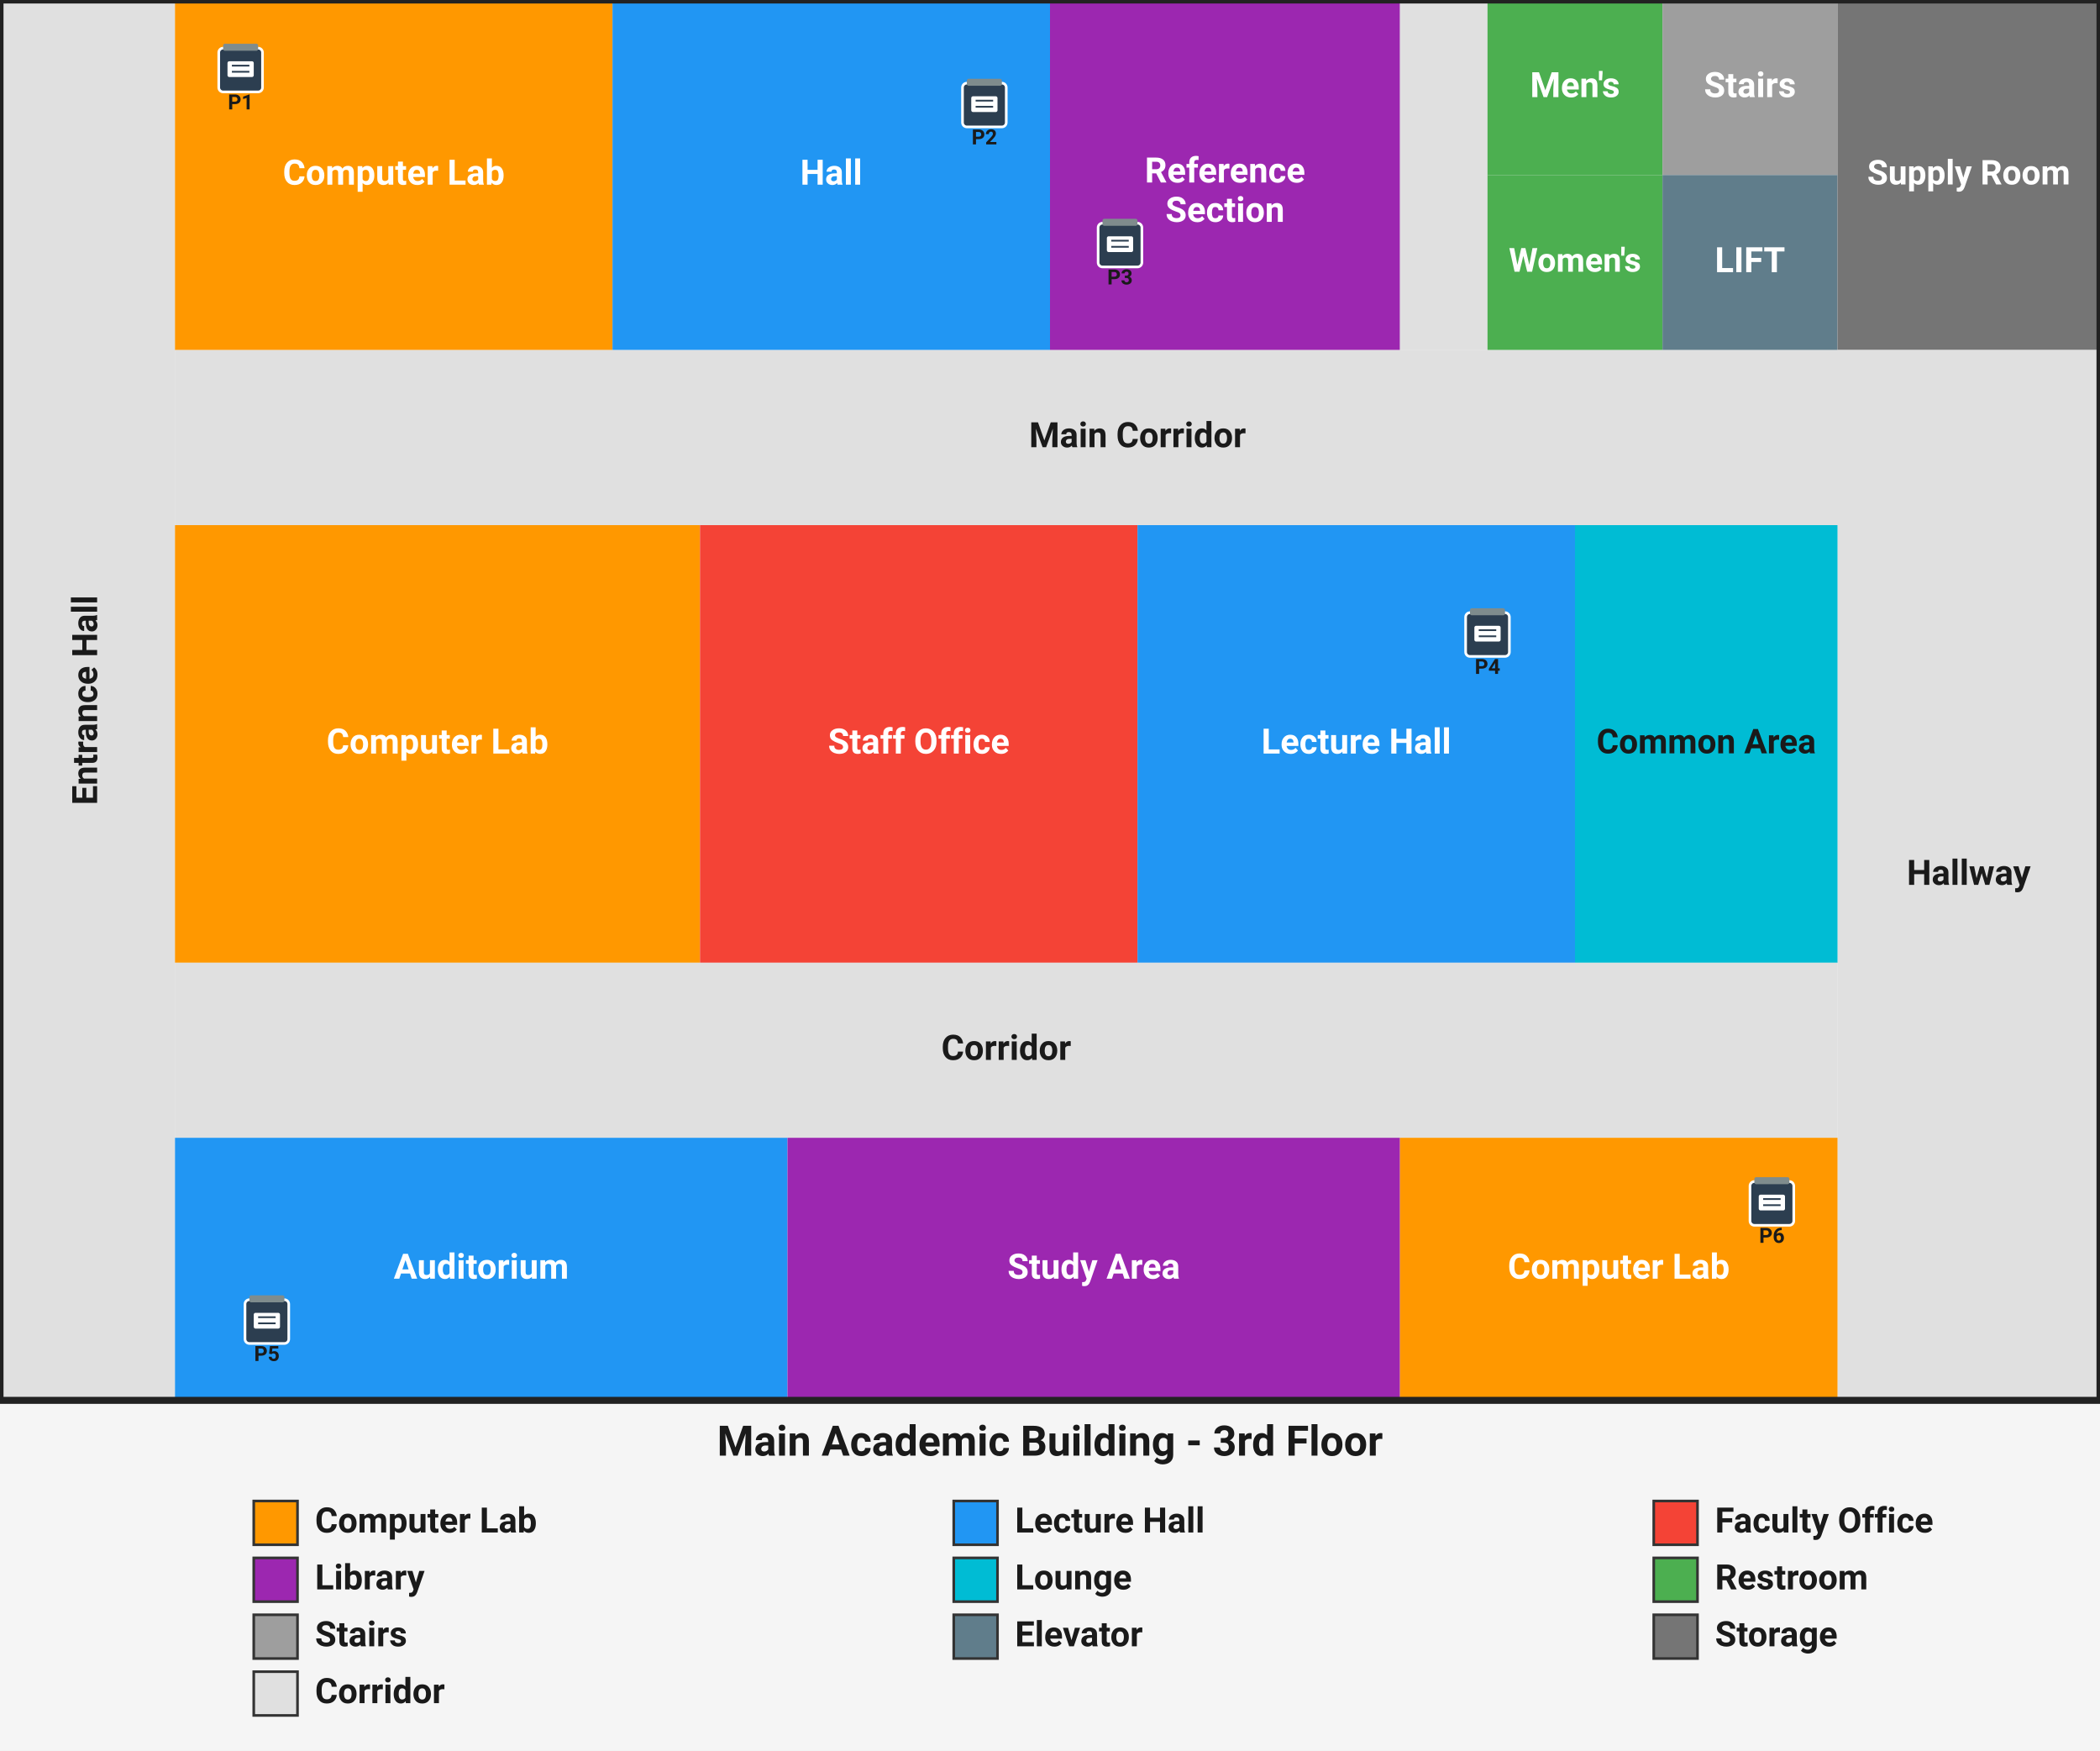
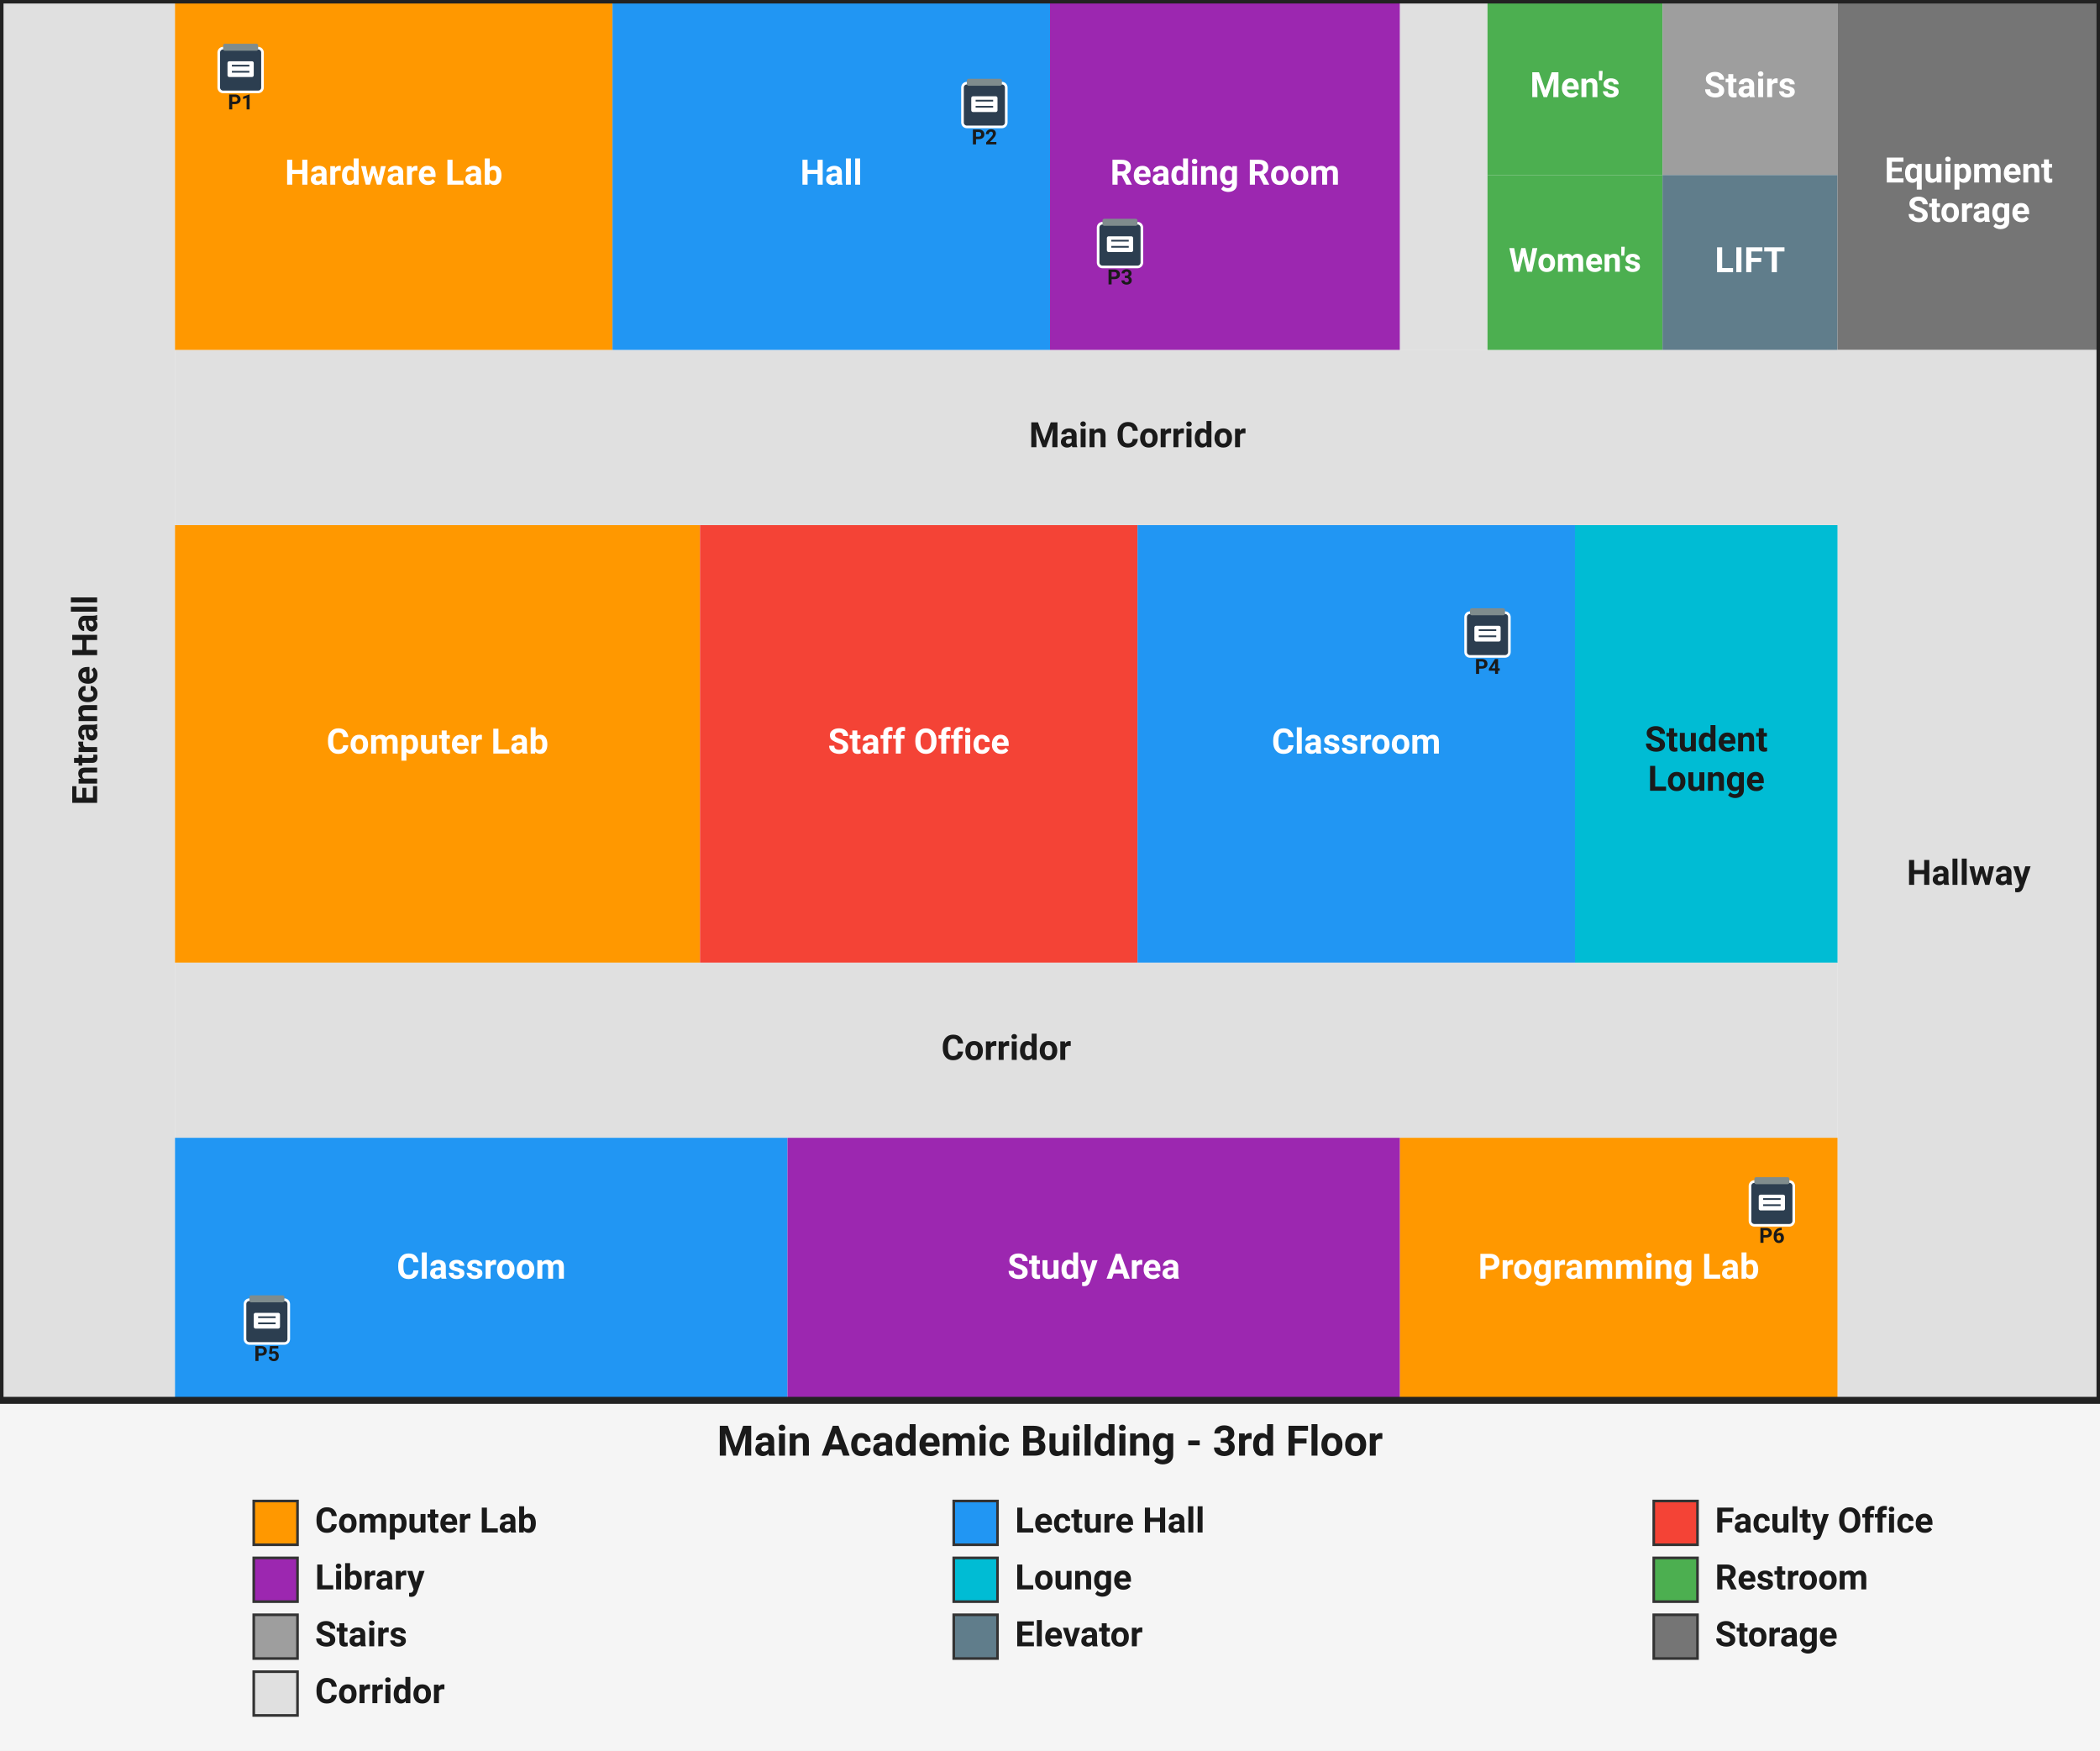
<svg xmlns="http://www.w3.org/2000/svg" viewBox="0 0 2400 2000" width="2400" height="2000" style="display:block; max-width:100%; height:auto;">
  <defs>
    <style>
      text { 
        -webkit-font-smoothing: antialiased;
        -moz-osx-font-smoothing: grayscale;
      }
    </style>
  </defs>
  <rect x="0" y="0" width="2400" height="2000" fill="#f5f5f5" />
  <rect x="0" y="0" width="200" height="1600" fill="#E0E0E0" stroke="none" />
  <text x="100.0" y="800.0" font-family="Roboto,Segoe UI,Arial,sans-serif" font-size="40" font-weight="600" fill="#1a1a1a" text-anchor="middle" dominant-baseline="middle" transform="rotate(-90 100.0 800.0)">
              Entrance Hall
            </text>
  <rect x="200" y="0" width="500" height="400" fill="#FF9800" stroke="none" />
  <text x="450.0" y="200.0" font-family="Roboto,Segoe UI,Arial,sans-serif" font-size="40" font-weight="600" fill="white" text-anchor="middle" dominant-baseline="middle">
-               Computer Lab
+               Hardware Lab
            </text>
  <rect x="700" y="0" width="500" height="400" fill="#2196F3" stroke="none" />
  <text x="950.0" y="200.0" font-family="Roboto,Segoe UI,Arial,sans-serif" font-size="40" font-weight="600" fill="white" text-anchor="middle" dominant-baseline="middle">
              Hall
            </text>
  <rect x="1200" y="0" width="400" height="400" fill="#9C27B0" stroke="none" />
-   <g>
-     <text x="1400.0" y="197.5" font-family="Roboto,Segoe UI,Arial,sans-serif" font-size="40" font-weight="600" fill="white" text-anchor="middle" dominant-baseline="middle">
-                   Reference
-                 </text>
-     <text x="1400.0" y="242.5" font-family="Roboto,Segoe UI,Arial,sans-serif" font-size="40" font-weight="600" fill="white" text-anchor="middle" dominant-baseline="middle">
-                   Section
-                 </text>
-   </g>
+   <text x="1400.0" y="200.0" font-family="Roboto,Segoe UI,Arial,sans-serif" font-size="40" font-weight="600" fill="white" text-anchor="middle" dominant-baseline="middle">
+               Reading Room
+             </text>
  <rect x="1600" y="0" width="100" height="400" fill="#E0E0E0" stroke="none" />
  <rect x="1700" y="0" width="200" height="200" fill="#4CAF50" stroke="none" />
  <text x="1800.0" y="100.0" font-family="Roboto,Segoe UI,Arial,sans-serif" font-size="40" font-weight="600" fill="white" text-anchor="middle" dominant-baseline="middle">
              Men's
            </text>
  <rect x="1700" y="200" width="200" height="200" fill="#4CAF50" stroke="none" />
  <text x="1800.0" y="300.0" font-family="Roboto,Segoe UI,Arial,sans-serif" font-size="38" font-weight="600" fill="white" text-anchor="middle" dominant-baseline="middle">
              Women's
            </text>
  <rect x="1900" y="0" width="200" height="200" fill="#9E9E9E" stroke="none" />
  <text x="2000.0" y="100.0" font-family="Roboto,Segoe UI,Arial,sans-serif" font-size="40" font-weight="600" fill="white" text-anchor="middle" dominant-baseline="middle">
              Stairs
            </text>
  <rect x="1900" y="200" width="200" height="200" fill="#607D8B" stroke="none" />
  <text x="2000.0" y="300.0" font-family="Roboto,Segoe UI,Arial,sans-serif" font-size="40" font-weight="600" fill="white" text-anchor="middle" dominant-baseline="middle">
              LIFT
            </text>
  <rect x="2100" y="0" width="300" height="400" fill="#757575" stroke="none" />
-   <text x="2250.0" y="200.0" font-family="Roboto,Segoe UI,Arial,sans-serif" font-size="39" font-weight="600" fill="white" text-anchor="middle" dominant-baseline="middle">
-               Supply Room
-             </text>
+   <g>
+     <text x="2250.0" y="197.5" font-family="Roboto,Segoe UI,Arial,sans-serif" font-size="40" font-weight="600" fill="white" text-anchor="middle" dominant-baseline="middle">
+                   Equipment
+                 </text>
+     <text x="2250.0" y="242.5" font-family="Roboto,Segoe UI,Arial,sans-serif" font-size="40" font-weight="600" fill="white" text-anchor="middle" dominant-baseline="middle">
+                   Storage
+                 </text>
+   </g>
  <rect x="200" y="400" width="2200" height="200" fill="#E0E0E0" stroke="none" />
  <text x="1300.0" y="500.0" font-family="Roboto,Segoe UI,Arial,sans-serif" font-size="40" font-weight="600" fill="#1a1a1a" text-anchor="middle" dominant-baseline="middle">
              Main Corridor
            </text>
  <rect x="1600" y="400" width="100" height="100" fill="#E0E0E0" stroke="none" />
  <rect x="2100" y="400" width="300" height="1200" fill="#E0E0E0" stroke="none" />
  <text x="2250.0" y="1000.0" font-family="Roboto,Segoe UI,Arial,sans-serif" font-size="40" font-weight="600" fill="#1a1a1a" text-anchor="middle" dominant-baseline="middle">
              Hallway
            </text>
  <rect x="200" y="600" width="600" height="500" fill="#FF9800" stroke="none" />
  <text x="500.0" y="850.0" font-family="Roboto,Segoe UI,Arial,sans-serif" font-size="40" font-weight="600" fill="white" text-anchor="middle" dominant-baseline="middle">
              Computer Lab
            </text>
  <rect x="800" y="600" width="500" height="500" fill="#F44336" stroke="none" />
  <text x="1050.0" y="850.0" font-family="Roboto,Segoe UI,Arial,sans-serif" font-size="40" font-weight="600" fill="white" text-anchor="middle" dominant-baseline="middle">
              Staff Office
            </text>
  <rect x="1300" y="600" width="500" height="500" fill="#2196F3" stroke="none" />
  <text x="1550.0" y="850.0" font-family="Roboto,Segoe UI,Arial,sans-serif" font-size="40" font-weight="600" fill="white" text-anchor="middle" dominant-baseline="middle">
-               Lecture Hall
+               Classroom
            </text>
  <rect x="1800" y="600" width="300" height="500" fill="#00BCD4" stroke="none" />
-   <text x="1950.0" y="850.0" font-family="Roboto,Segoe UI,Arial,sans-serif" font-size="39" font-weight="600" fill="#1a1a1a" text-anchor="middle" dominant-baseline="middle">
-               Common Area
-             </text>
+   <g>
+     <text x="1950.0" y="847.5" font-family="Roboto,Segoe UI,Arial,sans-serif" font-size="40" font-weight="600" fill="#1a1a1a" text-anchor="middle" dominant-baseline="middle">
+                   Student
+                 </text>
+     <text x="1950.0" y="892.5" font-family="Roboto,Segoe UI,Arial,sans-serif" font-size="40" font-weight="600" fill="#1a1a1a" text-anchor="middle" dominant-baseline="middle">
+                   Lounge
+                 </text>
+   </g>
  <rect x="200" y="1100" width="1900" height="200" fill="#E0E0E0" stroke="none" />
  <text x="1150.0" y="1200.0" font-family="Roboto,Segoe UI,Arial,sans-serif" font-size="40" font-weight="600" fill="#1a1a1a" text-anchor="middle" dominant-baseline="middle">
              Corridor
            </text>
  <rect x="200" y="1300" width="700" height="300" fill="#2196F3" stroke="none" />
  <text x="550.0" y="1450.0" font-family="Roboto,Segoe UI,Arial,sans-serif" font-size="40" font-weight="600" fill="white" text-anchor="middle" dominant-baseline="middle">
-               Auditorium
+               Classroom
            </text>
  <rect x="900" y="1300" width="700" height="300" fill="#9C27B0" stroke="none" />
  <text x="1250.0" y="1450.0" font-family="Roboto,Segoe UI,Arial,sans-serif" font-size="40" font-weight="600" fill="white" text-anchor="middle" dominant-baseline="middle">
              Study Area
            </text>
  <rect x="1600" y="1300" width="500" height="300" fill="#FF9800" stroke="none" />
  <text x="1850.0" y="1450.0" font-family="Roboto,Segoe UI,Arial,sans-serif" font-size="40" font-weight="600" fill="white" text-anchor="middle" dominant-baseline="middle">
-               Computer Lab
+               Programming Lab
            </text>
  <rect x="250.0" y="55.0" width="50" height="50" fill="#2C3E50" stroke="#FFF" stroke-width="3" rx="5" />
  <rect x="255.0" y="50.0" width="40" height="8" fill="#7F8C8D" rx="2" />
  <rect x="260.0" y="70.0" width="30" height="18" fill="white" rx="2" />
  <line x1="265.0" y1="75.0" x2="285.0" y2="75.0" stroke="#2C3E50" stroke-width="2" />
  <line x1="265.0" y1="82.0" x2="285.0" y2="82.0" stroke="#2C3E50" stroke-width="2" />
  <text x="275.0" y="125.0" font-family="Roboto,Segoe UI,Arial,sans-serif" font-size="24" font-weight="700" fill="#1a1a1a" text-anchor="middle">
      P1
    </text>
  <rect x="1100.0" y="95.0" width="50" height="50" fill="#2C3E50" stroke="#FFF" stroke-width="3" rx="5" />
  <rect x="1105.0" y="90.0" width="40" height="8" fill="#7F8C8D" rx="2" />
  <rect x="1110.0" y="110.0" width="30" height="18" fill="white" rx="2" />
  <line x1="1115.0" y1="115.0" x2="1135.0" y2="115.0" stroke="#2C3E50" stroke-width="2" />
  <line x1="1115.0" y1="122.0" x2="1135.0" y2="122.0" stroke="#2C3E50" stroke-width="2" />
  <text x="1125.0" y="165.0" font-family="Roboto,Segoe UI,Arial,sans-serif" font-size="24" font-weight="700" fill="#1a1a1a" text-anchor="middle">
      P2
    </text>
  <rect x="1255.0" y="255.0" width="50" height="50" fill="#2C3E50" stroke="#FFF" stroke-width="3" rx="5" />
  <rect x="1260.0" y="250.0" width="40" height="8" fill="#7F8C8D" rx="2" />
  <rect x="1265.0" y="270.0" width="30" height="18" fill="white" rx="2" />
  <line x1="1270.0" y1="275.0" x2="1290.0" y2="275.0" stroke="#2C3E50" stroke-width="2" />
  <line x1="1270.0" y1="282.0" x2="1290.0" y2="282.0" stroke="#2C3E50" stroke-width="2" />
  <text x="1280.0" y="325.0" font-family="Roboto,Segoe UI,Arial,sans-serif" font-size="24" font-weight="700" fill="#1a1a1a" text-anchor="middle">
      P3
    </text>
  <rect x="1675.0" y="700.0" width="50" height="50" fill="#2C3E50" stroke="#FFF" stroke-width="3" rx="5" />
  <rect x="1680.0" y="695.0" width="40" height="8" fill="#7F8C8D" rx="2" />
  <rect x="1685.0" y="715.0" width="30" height="18" fill="white" rx="2" />
  <line x1="1690.0" y1="720.0" x2="1710.0" y2="720.0" stroke="#2C3E50" stroke-width="2" />
  <line x1="1690.0" y1="727.0" x2="1710.0" y2="727.0" stroke="#2C3E50" stroke-width="2" />
  <text x="1700.0" y="770.0" font-family="Roboto,Segoe UI,Arial,sans-serif" font-size="24" font-weight="700" fill="#1a1a1a" text-anchor="middle">
      P4
    </text>
  <rect x="280.0" y="1485.0" width="50" height="50" fill="#2C3E50" stroke="#FFF" stroke-width="3" rx="5" />
  <rect x="285.0" y="1480.0" width="40" height="8" fill="#7F8C8D" rx="2" />
  <rect x="290.0" y="1500.0" width="30" height="18" fill="white" rx="2" />
  <line x1="295.0" y1="1505.0" x2="315.0" y2="1505.0" stroke="#2C3E50" stroke-width="2" />
  <line x1="295.0" y1="1512.0" x2="315.0" y2="1512.0" stroke="#2C3E50" stroke-width="2" />
  <text x="305.0" y="1555.0" font-family="Roboto,Segoe UI,Arial,sans-serif" font-size="24" font-weight="700" fill="#1a1a1a" text-anchor="middle">
      P5
    </text>
  <rect x="2000.0" y="1350.0" width="50" height="50" fill="#2C3E50" stroke="#FFF" stroke-width="3" rx="5" />
  <rect x="2005.0" y="1345.0" width="40" height="8" fill="#7F8C8D" rx="2" />
  <rect x="2010.0" y="1365.0" width="30" height="18" fill="white" rx="2" />
  <line x1="2015.0" y1="1370.0" x2="2035.0" y2="1370.0" stroke="#2C3E50" stroke-width="2" />
  <line x1="2015.0" y1="1377.0" x2="2035.0" y2="1377.0" stroke="#2C3E50" stroke-width="2" />
  <text x="2025.0" y="1420.0" font-family="Roboto,Segoe UI,Arial,sans-serif" font-size="24" font-weight="700" fill="#1a1a1a" text-anchor="middle">
      P6
    </text>
  <rect x="0" y="0" width="2400" height="1600" fill="none" stroke="#222" stroke-width="8" />
  <text x="1200.0" y="1650" font-family="Roboto,Segoe UI,Arial,sans-serif" font-size="48" font-weight="700" fill="#1a1a1a" text-anchor="middle" dominant-baseline="middle">
          Main Academic Building - 3rd Floor
        </text>
  <rect x="290.0" y="1715.0" width="50" height="50" fill="#FF9800" stroke="#333" stroke-width="3" />
  <text x="360.0" y="1740" font-family="Roboto,Segoe UI,Arial,sans-serif" font-size="40" font-weight="700" fill="#1a1a1a" text-anchor="start" dominant-baseline="middle">
          Computer Lab
        </text>
  <rect x="1090.0" y="1715.0" width="50" height="50" fill="#2196F3" stroke="#333" stroke-width="3" />
  <text x="1160.0" y="1740" font-family="Roboto,Segoe UI,Arial,sans-serif" font-size="40" font-weight="700" fill="#1a1a1a" text-anchor="start" dominant-baseline="middle">
          Lecture Hall
        </text>
  <rect x="1890.0" y="1715.0" width="50" height="50" fill="#F44336" stroke="#333" stroke-width="3" />
  <text x="1960.0" y="1740" font-family="Roboto,Segoe UI,Arial,sans-serif" font-size="40" font-weight="700" fill="#1a1a1a" text-anchor="start" dominant-baseline="middle">
          Faculty Office
        </text>
  <rect x="290.0" y="1780.0" width="50" height="50" fill="#9C27B0" stroke="#333" stroke-width="3" />
  <text x="360.0" y="1805" font-family="Roboto,Segoe UI,Arial,sans-serif" font-size="40" font-weight="700" fill="#1a1a1a" text-anchor="start" dominant-baseline="middle">
          Library
        </text>
  <rect x="1090.0" y="1780.0" width="50" height="50" fill="#00BCD4" stroke="#333" stroke-width="3" />
  <text x="1160.0" y="1805" font-family="Roboto,Segoe UI,Arial,sans-serif" font-size="40" font-weight="700" fill="#1a1a1a" text-anchor="start" dominant-baseline="middle">
          Lounge
        </text>
  <rect x="1890.0" y="1780.0" width="50" height="50" fill="#4CAF50" stroke="#333" stroke-width="3" />
  <text x="1960.0" y="1805" font-family="Roboto,Segoe UI,Arial,sans-serif" font-size="40" font-weight="700" fill="#1a1a1a" text-anchor="start" dominant-baseline="middle">
          Restroom
        </text>
  <rect x="290.0" y="1845.0" width="50" height="50" fill="#9E9E9E" stroke="#333" stroke-width="3" />
  <text x="360.0" y="1870" font-family="Roboto,Segoe UI,Arial,sans-serif" font-size="40" font-weight="700" fill="#1a1a1a" text-anchor="start" dominant-baseline="middle">
          Stairs
        </text>
  <rect x="1090.0" y="1845.0" width="50" height="50" fill="#607D8B" stroke="#333" stroke-width="3" />
  <text x="1160.0" y="1870" font-family="Roboto,Segoe UI,Arial,sans-serif" font-size="40" font-weight="700" fill="#1a1a1a" text-anchor="start" dominant-baseline="middle">
          Elevator
        </text>
  <rect x="1890.0" y="1845.0" width="50" height="50" fill="#757575" stroke="#333" stroke-width="3" />
  <text x="1960.0" y="1870" font-family="Roboto,Segoe UI,Arial,sans-serif" font-size="40" font-weight="700" fill="#1a1a1a" text-anchor="start" dominant-baseline="middle">
          Storage
        </text>
  <rect x="290.0" y="1910.0" width="50" height="50" fill="#E0E0E0" stroke="#333" stroke-width="3" />
  <text x="360.0" y="1935" font-family="Roboto,Segoe UI,Arial,sans-serif" font-size="40" font-weight="700" fill="#1a1a1a" text-anchor="start" dominant-baseline="middle">
          Corridor
        </text>
</svg>
